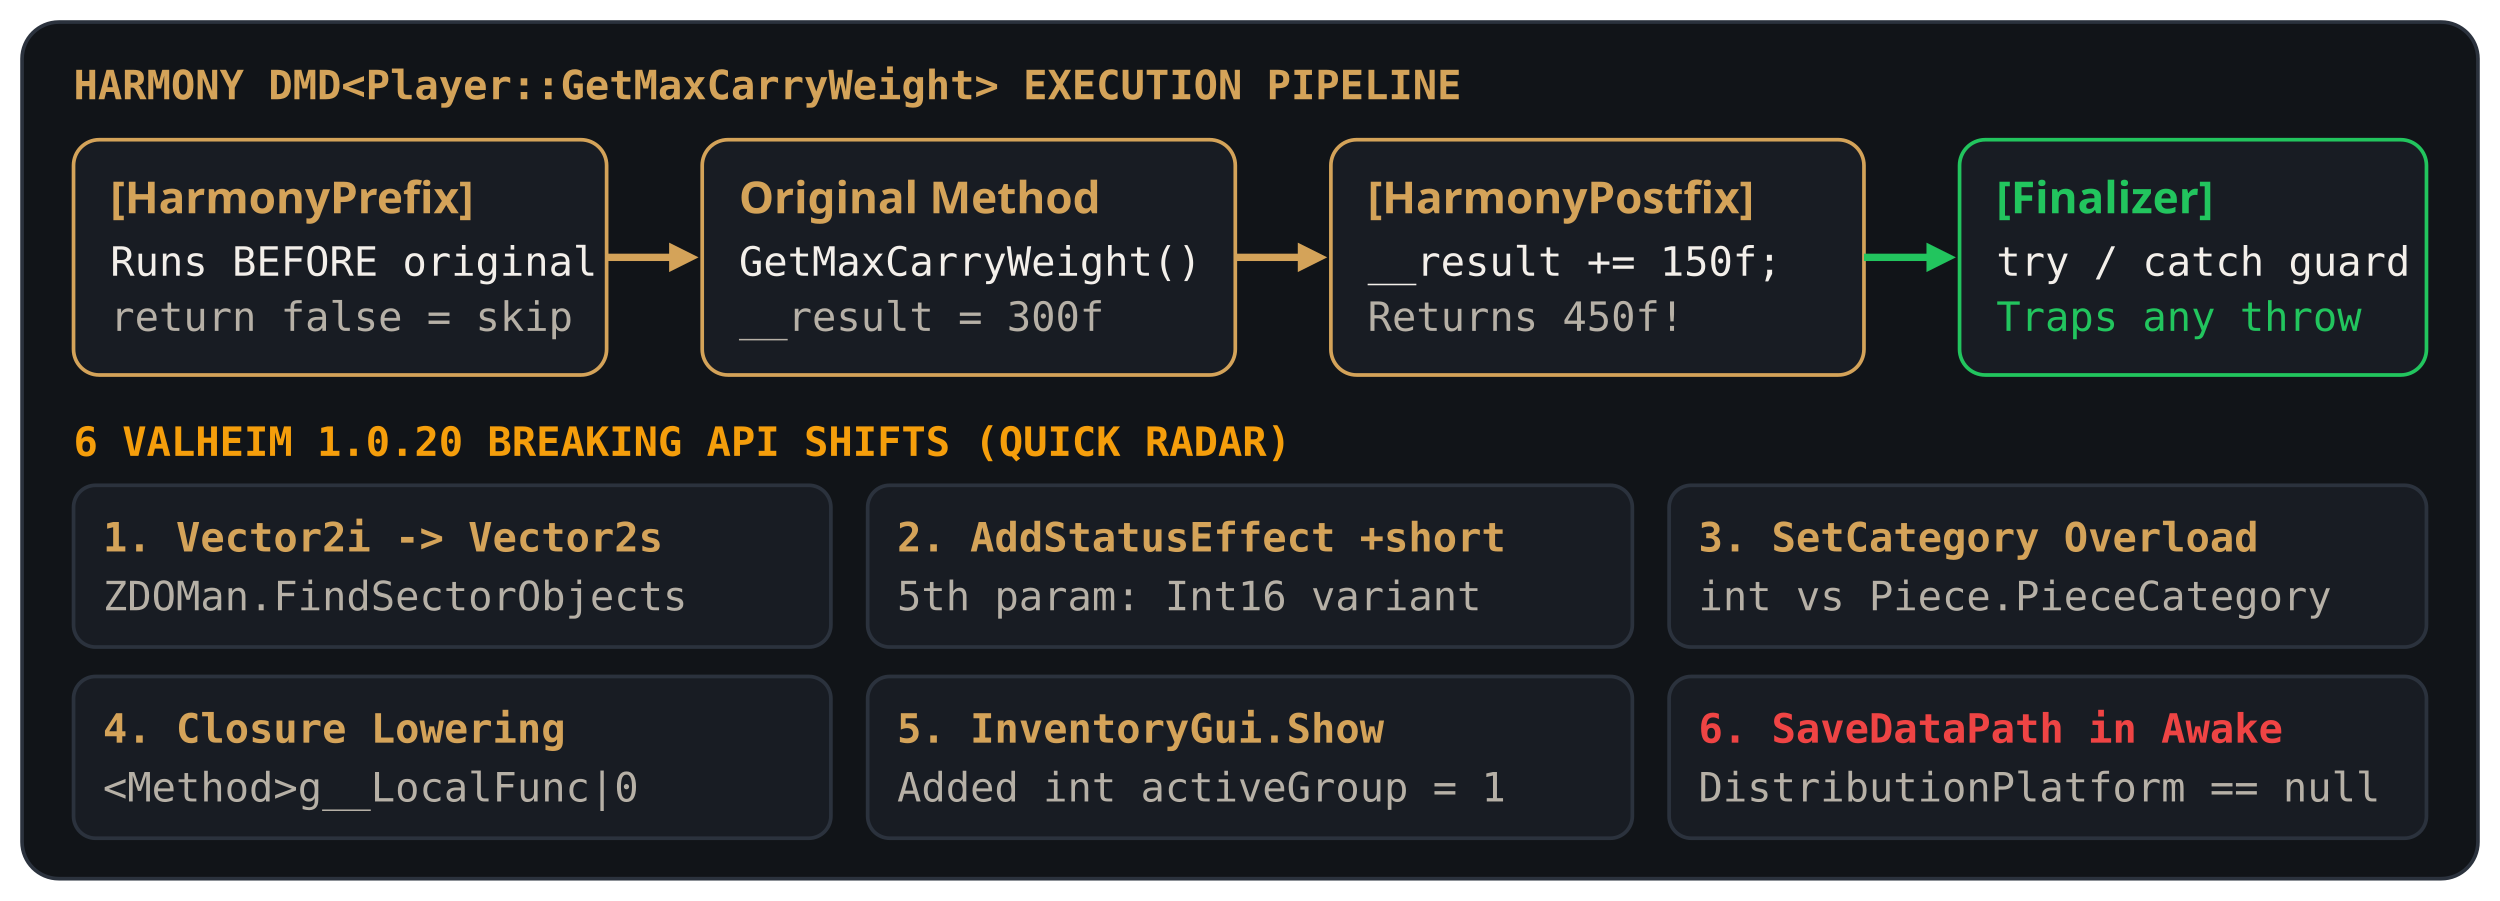
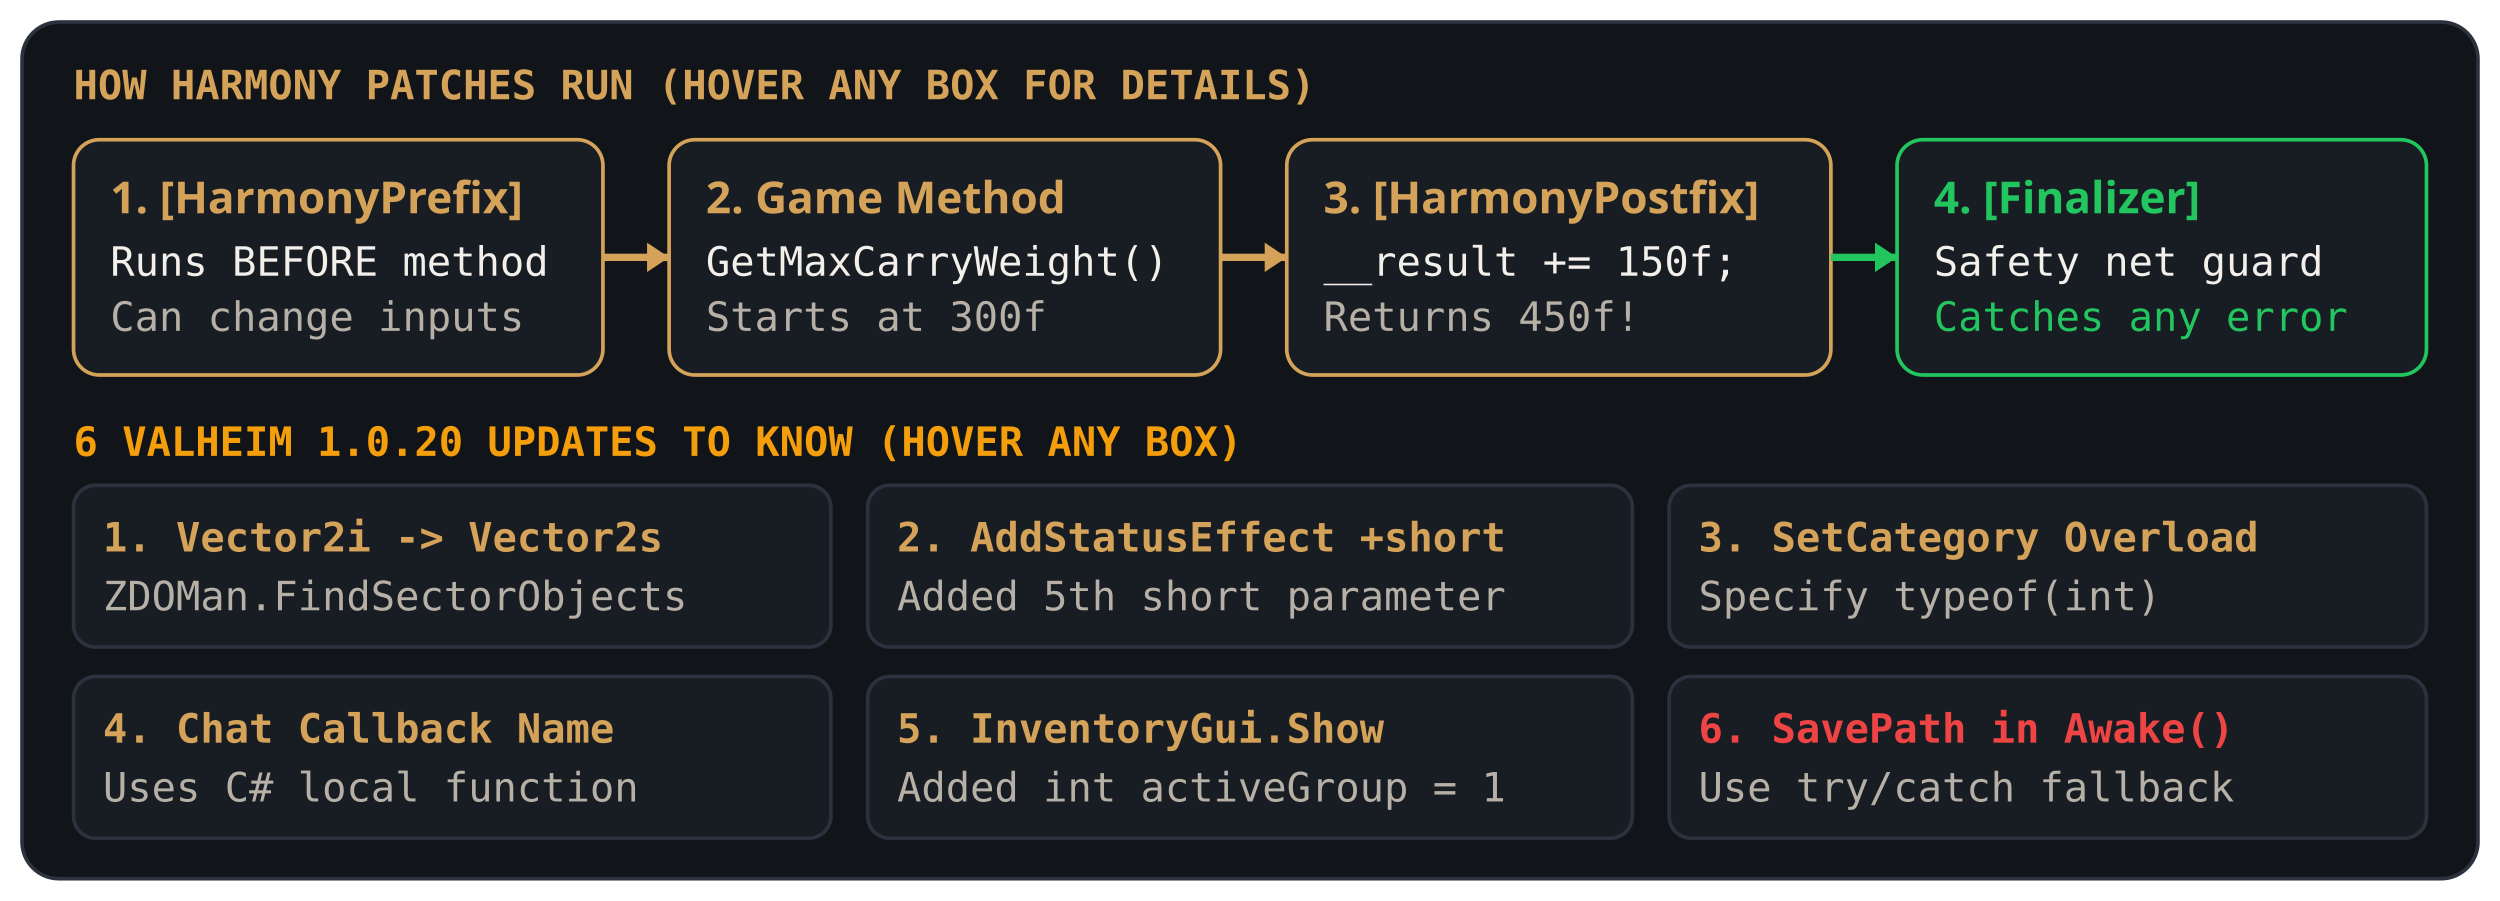
- <svg xmlns="http://www.w3.org/2000/svg" viewBox="0 0 680 245" role="img" aria-label="Harmony Prefix Postfix and 1.0.20 shifts">
+ <svg xmlns="http://www.w3.org/2000/svg" viewBox="0 0 680 245" role="img" aria-label="Harmony Prefix Postfix and 1.0.20 changes">
  <rect x="6" y="6" width="668" height="233" rx="10" fill="#111418" stroke="#2B323D" />
-   <text x="20" y="27" fill="#D4A359" font-family="monospace" font-size="11" font-weight="bold">HARMONY DMD&lt;Player::GetMaxCarryWeight&gt; EXECUTION PIPELINE</text>
-   <rect x="20" y="38" width="145" height="64" rx="7" fill="#181C23" stroke="#D4A359" />
-   <text x="30" y="58" fill="#D4A359" font-family="sans-serif" font-size="12" font-weight="bold">[HarmonyPrefix]</text>
-   <text x="30" y="75" fill="#F3EFEA" font-family="monospace" font-size="11">Runs BEFORE original</text>
-   <text x="30" y="90" fill="#B6B0A6" font-family="monospace" font-size="11">return false = skip</text>
-   <path d="M 165 70 L 185 70" stroke="#D4A359" stroke-width="2" />
-   <polygon points="182,66 190,70 182,74" fill="#D4A359" />
-   <rect x="191" y="38" width="145" height="64" rx="7" fill="#181C23" stroke="#D4A359" />
-   <text x="201" y="58" fill="#D4A359" font-family="sans-serif" font-size="12" font-weight="bold">Original Method</text>
-   <text x="201" y="75" fill="#F3EFEA" font-family="monospace" font-size="11">GetMaxCarryWeight()</text>
-   <text x="201" y="90" fill="#B6B0A6" font-family="monospace" font-size="11">__result = 300f</text>
-   <path d="M 336 70 L 356 70" stroke="#D4A359" stroke-width="2" />
-   <polygon points="353,66 361,70 353,74" fill="#D4A359" />
-   <rect x="362" y="38" width="145" height="64" rx="7" fill="#181C23" stroke="#D4A359" />
-   <text x="372" y="58" fill="#D4A359" font-family="sans-serif" font-size="12" font-weight="bold">[HarmonyPostfix]</text>
-   <text x="372" y="75" fill="#F3EFEA" font-family="monospace" font-size="11">__result += 150f;</text>
-   <text x="372" y="90" fill="#B6B0A6" font-family="monospace" font-size="11">Returns 450f!</text>
-   <path d="M 507 70 L 527 70" stroke="#22C55E" stroke-width="2" />
-   <polygon points="524,66 532,70 524,74" fill="#22C55E" />
-   <rect x="533" y="38" width="127" height="64" rx="7" fill="#181C23" stroke="#22C55E" />
-   <text x="543" y="58" fill="#22C55E" font-family="sans-serif" font-size="12" font-weight="bold">[Finalizer]</text>
-   <text x="543" y="75" fill="#F3EFEA" font-family="monospace" font-size="11">try / catch guard</text>
-   <text x="543" y="90" fill="#22C55E" font-family="monospace" font-size="11">Traps any throw</text>
-   <text x="20" y="124" fill="#F59E0B" font-family="monospace" font-size="11" font-weight="bold">6 VALHEIM 1.0.20 BREAKING API SHIFTS (QUICK RADAR)</text>
-   <rect x="20" y="132" width="206" height="44" rx="6" fill="#181C23" stroke="#2B323D" />
-   <text x="28" y="150" fill="#D4A359" font-family="monospace" font-size="11" font-weight="bold">1. Vector2i -&gt; Vector2s</text>
-   <text x="28" y="166" fill="#B6B0A6" font-family="monospace" font-size="11">ZDOMan.FindSectorObjects</text>
-   <rect x="236" y="132" width="208" height="44" rx="6" fill="#181C23" stroke="#2B323D" />
-   <text x="244" y="150" fill="#D4A359" font-family="monospace" font-size="11" font-weight="bold">2. AddStatusEffect +short</text>
-   <text x="244" y="166" fill="#B6B0A6" font-family="monospace" font-size="11">5th param: Int16 variant</text>
-   <rect x="454" y="132" width="206" height="44" rx="6" fill="#181C23" stroke="#2B323D" />
-   <text x="462" y="150" fill="#D4A359" font-family="monospace" font-size="11" font-weight="bold">3. SetCategory Overload</text>
-   <text x="462" y="166" fill="#B6B0A6" font-family="monospace" font-size="11">int vs Piece.PieceCategory</text>
-   <rect x="20" y="184" width="206" height="44" rx="6" fill="#181C23" stroke="#2B323D" />
-   <text x="28" y="202" fill="#D4A359" font-family="monospace" font-size="11" font-weight="bold">4. Closure Lowering</text>
-   <text x="28" y="218" fill="#B6B0A6" font-family="monospace" font-size="11">&lt;Method&gt;g__LocalFunc|0</text>
-   <rect x="236" y="184" width="208" height="44" rx="6" fill="#181C23" stroke="#2B323D" />
-   <text x="244" y="202" fill="#D4A359" font-family="monospace" font-size="11" font-weight="bold">5. InventoryGui.Show</text>
-   <text x="244" y="218" fill="#B6B0A6" font-family="monospace" font-size="11">Added int activeGroup = 1</text>
-   <rect x="454" y="184" width="206" height="44" rx="6" fill="#181C23" stroke="#2B323D" />
-   <text x="462" y="202" fill="#EF4444" font-family="monospace" font-size="11" font-weight="bold">6. SaveDataPath in Awake</text>
-   <text x="462" y="218" fill="#B6B0A6" font-family="monospace" font-size="11">DistributionPlatform == null</text>
+   <text x="20" y="27" fill="#D4A359" font-family="monospace" font-size="11" font-weight="bold">HOW HARMONY PATCHES RUN (HOVER ANY BOX FOR DETAILS)</text>
+   <g class="map-node" tabindex="0" data-tooltip="[HarmonyPrefix]: Runs BEFORE Valheim's original method. Can change input arguments or return false to skip the original method.">
+     <rect x="20" y="38" width="144" height="64" rx="7" fill="#181C23" stroke="#D4A359" />
+     <text x="30" y="58" fill="#D4A359" font-family="sans-serif" font-size="12" font-weight="bold">1. [HarmonyPrefix]</text>
+     <text x="30" y="75" fill="#F3EFEA" font-family="monospace" font-size="11">Runs BEFORE method</text>
+     <text x="30" y="90" fill="#B6B0A6" font-family="monospace" font-size="11">Can change inputs</text>
+   </g>
+   <path d="M 164 70 L 182 70" stroke="#D4A359" stroke-width="2" />
+   <polygon points="176,66 182,70 176,74" fill="#D4A359" />
+   <g class="map-node" tabindex="0" data-tooltip="Original Game Method: Valheim's normal Player.GetMaxCarryWeight() runs and calculates the base carry weight of 300.">
+     <rect x="182" y="38" width="150" height="64" rx="7" fill="#181C23" stroke="#D4A359" />
+     <text x="192" y="58" fill="#D4A359" font-family="sans-serif" font-size="12" font-weight="bold">2. Game Method</text>
+     <text x="192" y="75" fill="#F3EFEA" font-family="monospace" font-size="11">GetMaxCarryWeight()</text>
+     <text x="192" y="90" fill="#B6B0A6" font-family="monospace" font-size="11">Starts at 300f</text>
+   </g>
+   <path d="M 332 70 L 350 70" stroke="#D4A359" stroke-width="2" />
+   <polygon points="344,66 350,70 344,74" fill="#D4A359" />
+   <g class="map-node" tabindex="0" data-tooltip="[HarmonyPostfix]: Runs AFTER the game method finishes. Our patch adds +150 to ref __result, turning 300 into 450!">
+     <rect x="350" y="38" width="148" height="64" rx="7" fill="#181C23" stroke="#D4A359" />
+     <text x="360" y="58" fill="#D4A359" font-family="sans-serif" font-size="12" font-weight="bold">3. [HarmonyPostfix]</text>
+     <text x="360" y="75" fill="#F3EFEA" font-family="monospace" font-size="11">__result += 150f;</text>
+     <text x="360" y="90" fill="#B6B0A6" font-family="monospace" font-size="11">Returns 450f!</text>
+   </g>
+   <path d="M 498 70 L 516 70" stroke="#22C55E" stroke-width="2" />
+   <polygon points="510,66 516,70 510,74" fill="#22C55E" />
+   <g class="map-node" tabindex="0" data-tooltip="[HarmonyFinalizer]: Optional safety net that wraps the whole call in a try/catch so any error is logged cleanly without crashing.">
+     <rect x="516" y="38" width="144" height="64" rx="7" fill="#181C23" stroke="#22C55E" />
+     <text x="526" y="58" fill="#22C55E" font-family="sans-serif" font-size="12" font-weight="bold">4. [Finalizer]</text>
+     <text x="526" y="75" fill="#F3EFEA" font-family="monospace" font-size="11">Safety net guard</text>
+     <text x="526" y="90" fill="#22C55E" font-family="monospace" font-size="11">Catches any error</text>
+   </g>
+   <text x="20" y="124" fill="#F59E0B" font-family="monospace" font-size="11" font-weight="bold">6 VALHEIM 1.0.20 UPDATES TO KNOW (HOVER ANY BOX)</text>
+   <g class="map-node" tabindex="0" data-tooltip="Update 1 (World Sectors): ZDOMan.FindSectorObjects now uses 16-bit Vector2s (from assembly_utils.dll) instead of Vector2i.">
+     <rect x="20" y="132" width="206" height="44" rx="6" fill="#181C23" stroke="#2B323D" />
+     <text x="28" y="150" fill="#D4A359" font-family="monospace" font-size="11" font-weight="bold">1. Vector2i -&gt; Vector2s</text>
+     <text x="28" y="166" fill="#B6B0A6" font-family="monospace" font-size="11">ZDOMan.FindSectorObjects</text>
+   </g>
+   <g class="map-node" tabindex="0" data-tooltip="Update 2 (Status Effects): SEMan.AddStatusEffect now takes 5 parameters (added short variant = 0 at the end).">
+     <rect x="236" y="132" width="208" height="44" rx="6" fill="#181C23" stroke="#2B323D" />
+     <text x="244" y="150" fill="#D4A359" font-family="monospace" font-size="11" font-weight="bold">2. AddStatusEffect +short</text>
+     <text x="244" y="166" fill="#B6B0A6" font-family="monospace" font-size="11">Added 5th short parameter</text>
+   </g>
+   <g class="map-node" tabindex="0" data-tooltip="Update 3 (SetCategory Overload): PieceTable.SetCategory has two versions (int and PieceCategory). Always pass typeof(int) in [HarmonyPatch].">
+     <rect x="454" y="132" width="206" height="44" rx="6" fill="#181C23" stroke="#2B323D" />
+     <text x="462" y="150" fill="#D4A359" font-family="monospace" font-size="11" font-weight="bold">3. SetCategory Overload</text>
+     <text x="462" y="166" fill="#B6B0A6" font-family="monospace" font-size="11">Specify typeof(int)</text>
+   </g>
+   <g class="map-node" tabindex="0" data-tooltip="Update 4 (Chat Callbacks): Inner callbacks in Chat.OnNewChatMessage now compile as C# local functions instead of anonymous lambdas.">
+     <rect x="20" y="184" width="206" height="44" rx="6" fill="#181C23" stroke="#2B323D" />
+     <text x="28" y="202" fill="#D4A359" font-family="monospace" font-size="11" font-weight="bold">4. Chat Callback Name</text>
+     <text x="28" y="218" fill="#B6B0A6" font-family="monospace" font-size="11">Uses C# local function</text>
+   </g>
+   <g class="map-node" tabindex="0" data-tooltip="Update 5 (Inventory Window): InventoryGui.Show now takes (Container, int activeGroup = 1).">
+     <rect x="236" y="184" width="208" height="44" rx="6" fill="#181C23" stroke="#2B323D" />
+     <text x="244" y="202" fill="#D4A359" font-family="monospace" font-size="11" font-weight="bold">5. InventoryGui.Show</text>
+     <text x="244" y="218" fill="#B6B0A6" font-family="monospace" font-size="11">Added int activeGroup = 1</text>
+   </g>
+   <g class="map-node" tabindex="0" data-tooltip="Update 6 (Save Folder Path): Utils.GetSaveDataPath() fails if called inside Awake() before the platform initializes. Use a try/catch fallback.">
+     <rect x="454" y="184" width="206" height="44" rx="6" fill="#181C23" stroke="#2B323D" />
+     <text x="462" y="202" fill="#EF4444" font-family="monospace" font-size="11" font-weight="bold">6. SavePath in Awake()</text>
+     <text x="462" y="218" fill="#B6B0A6" font-family="monospace" font-size="11">Use try/catch fallback</text>
+   </g>
</svg>
